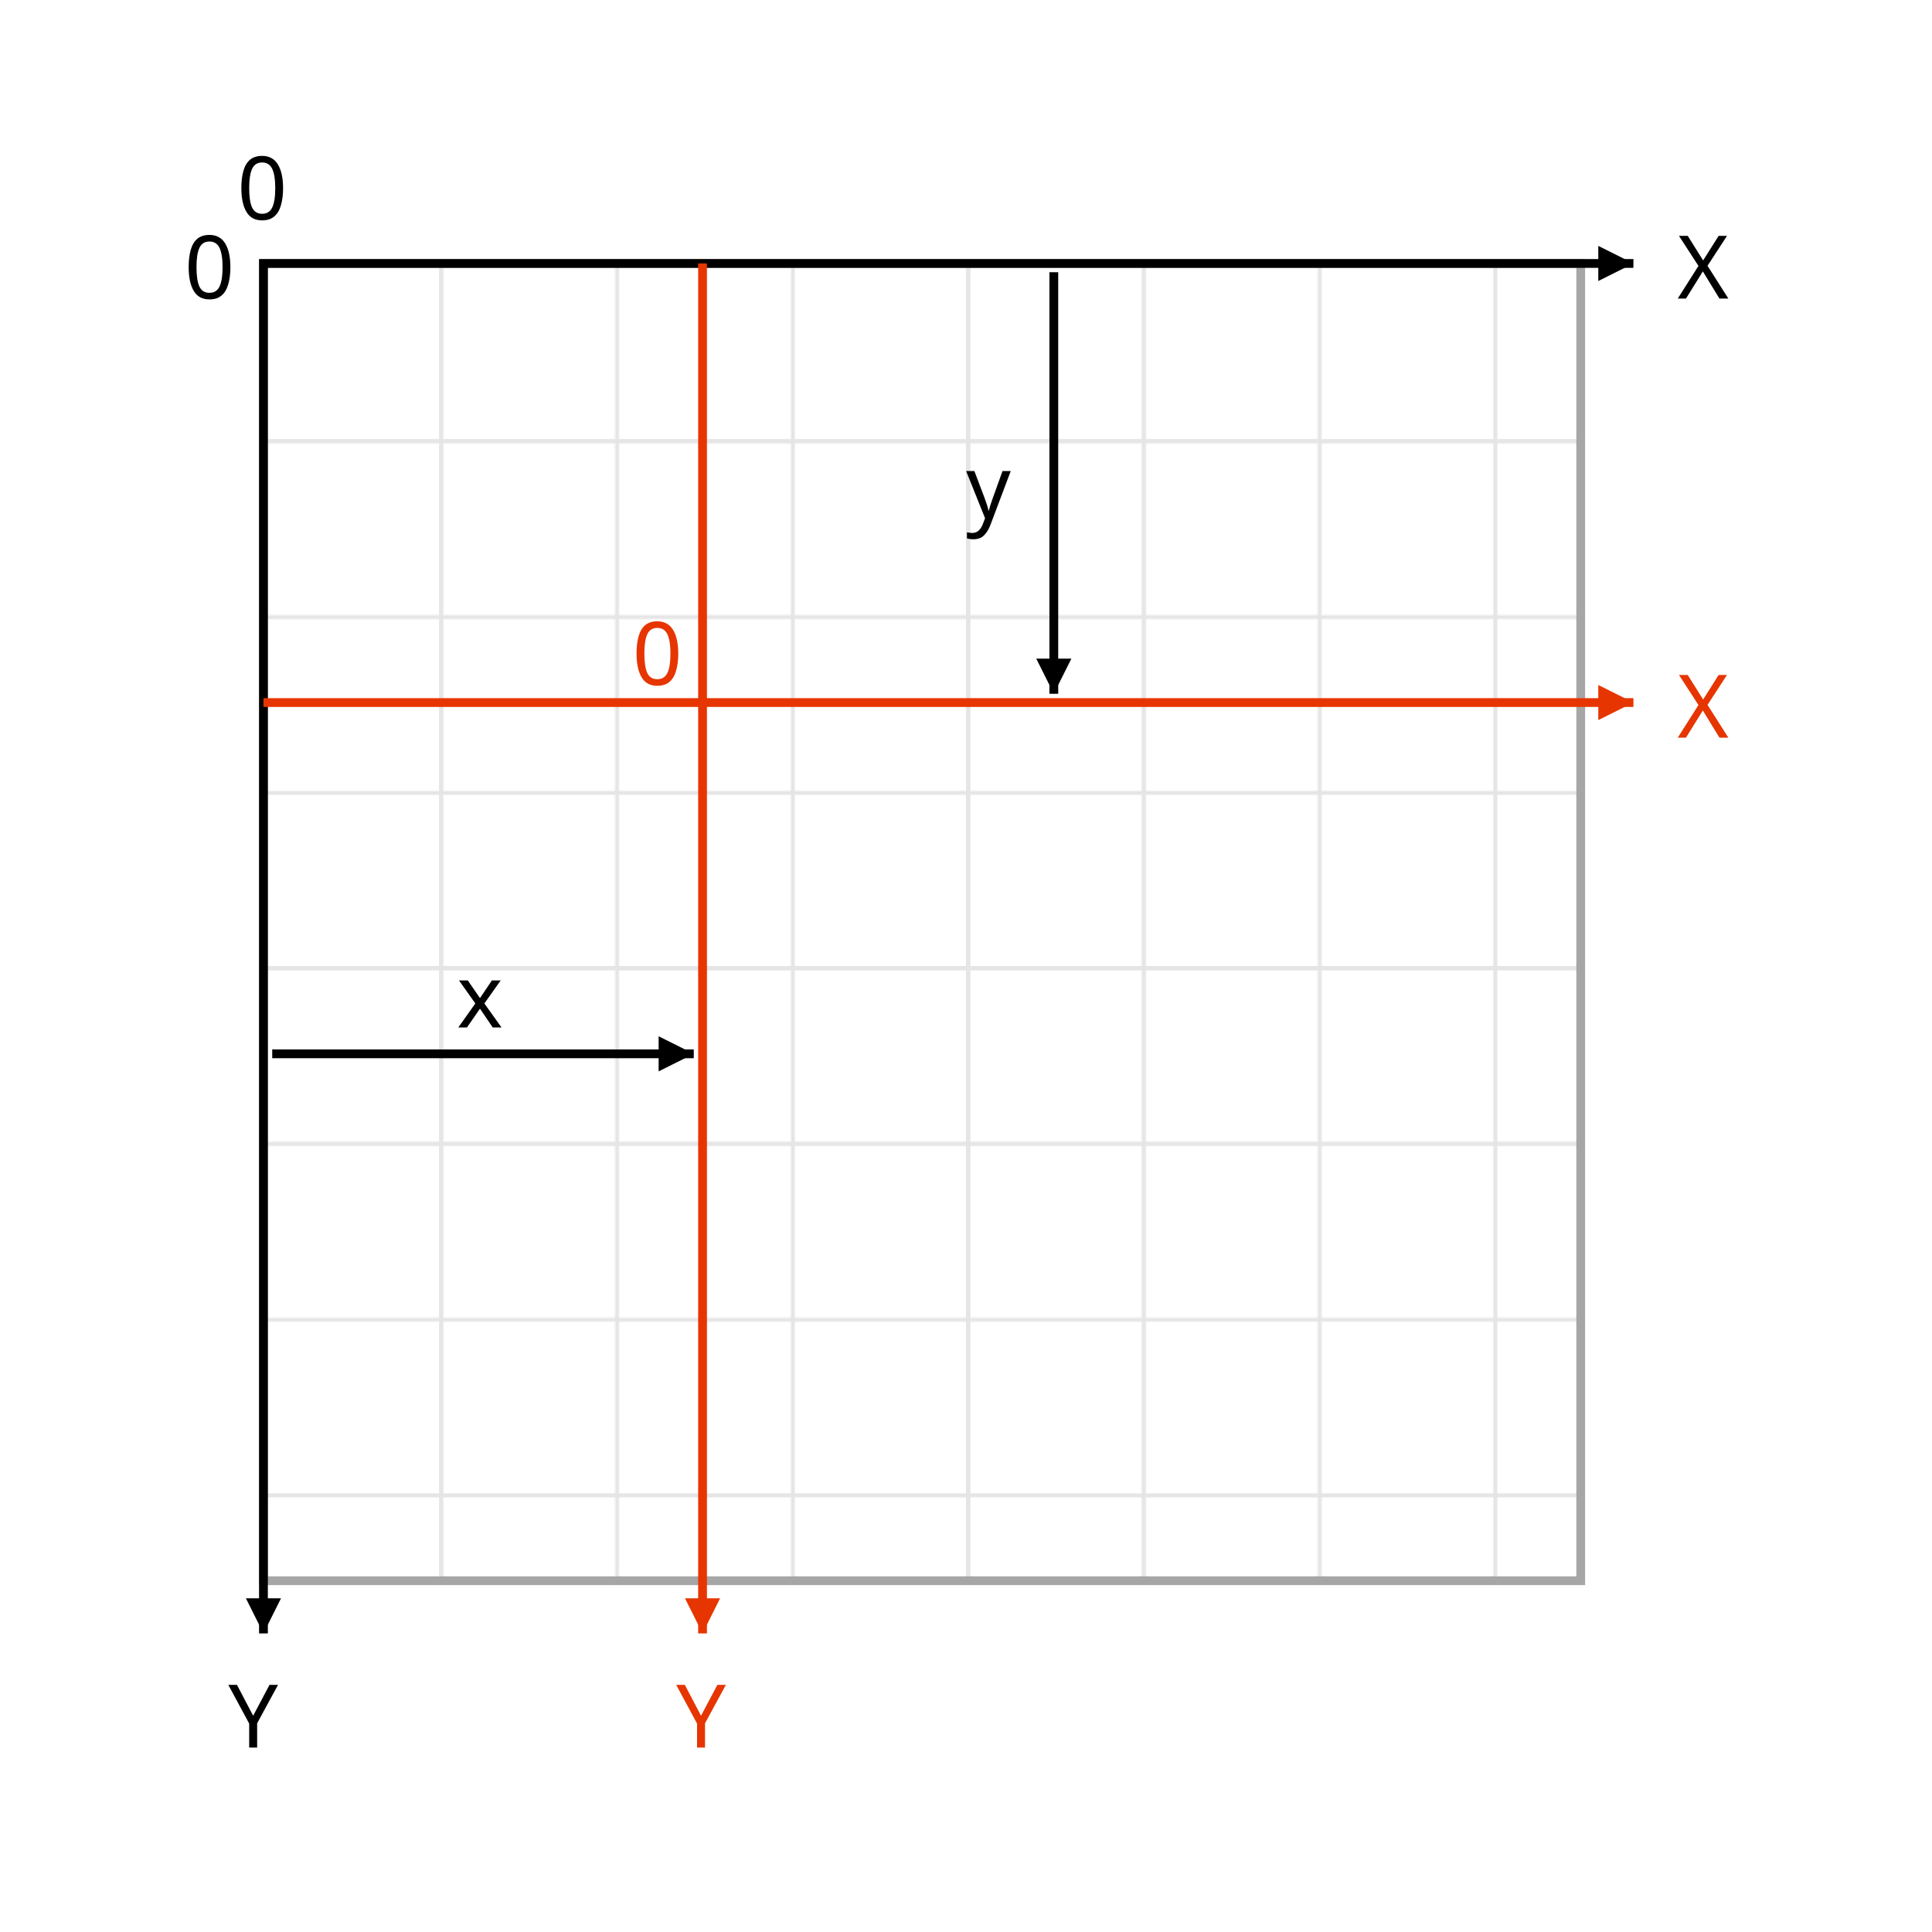
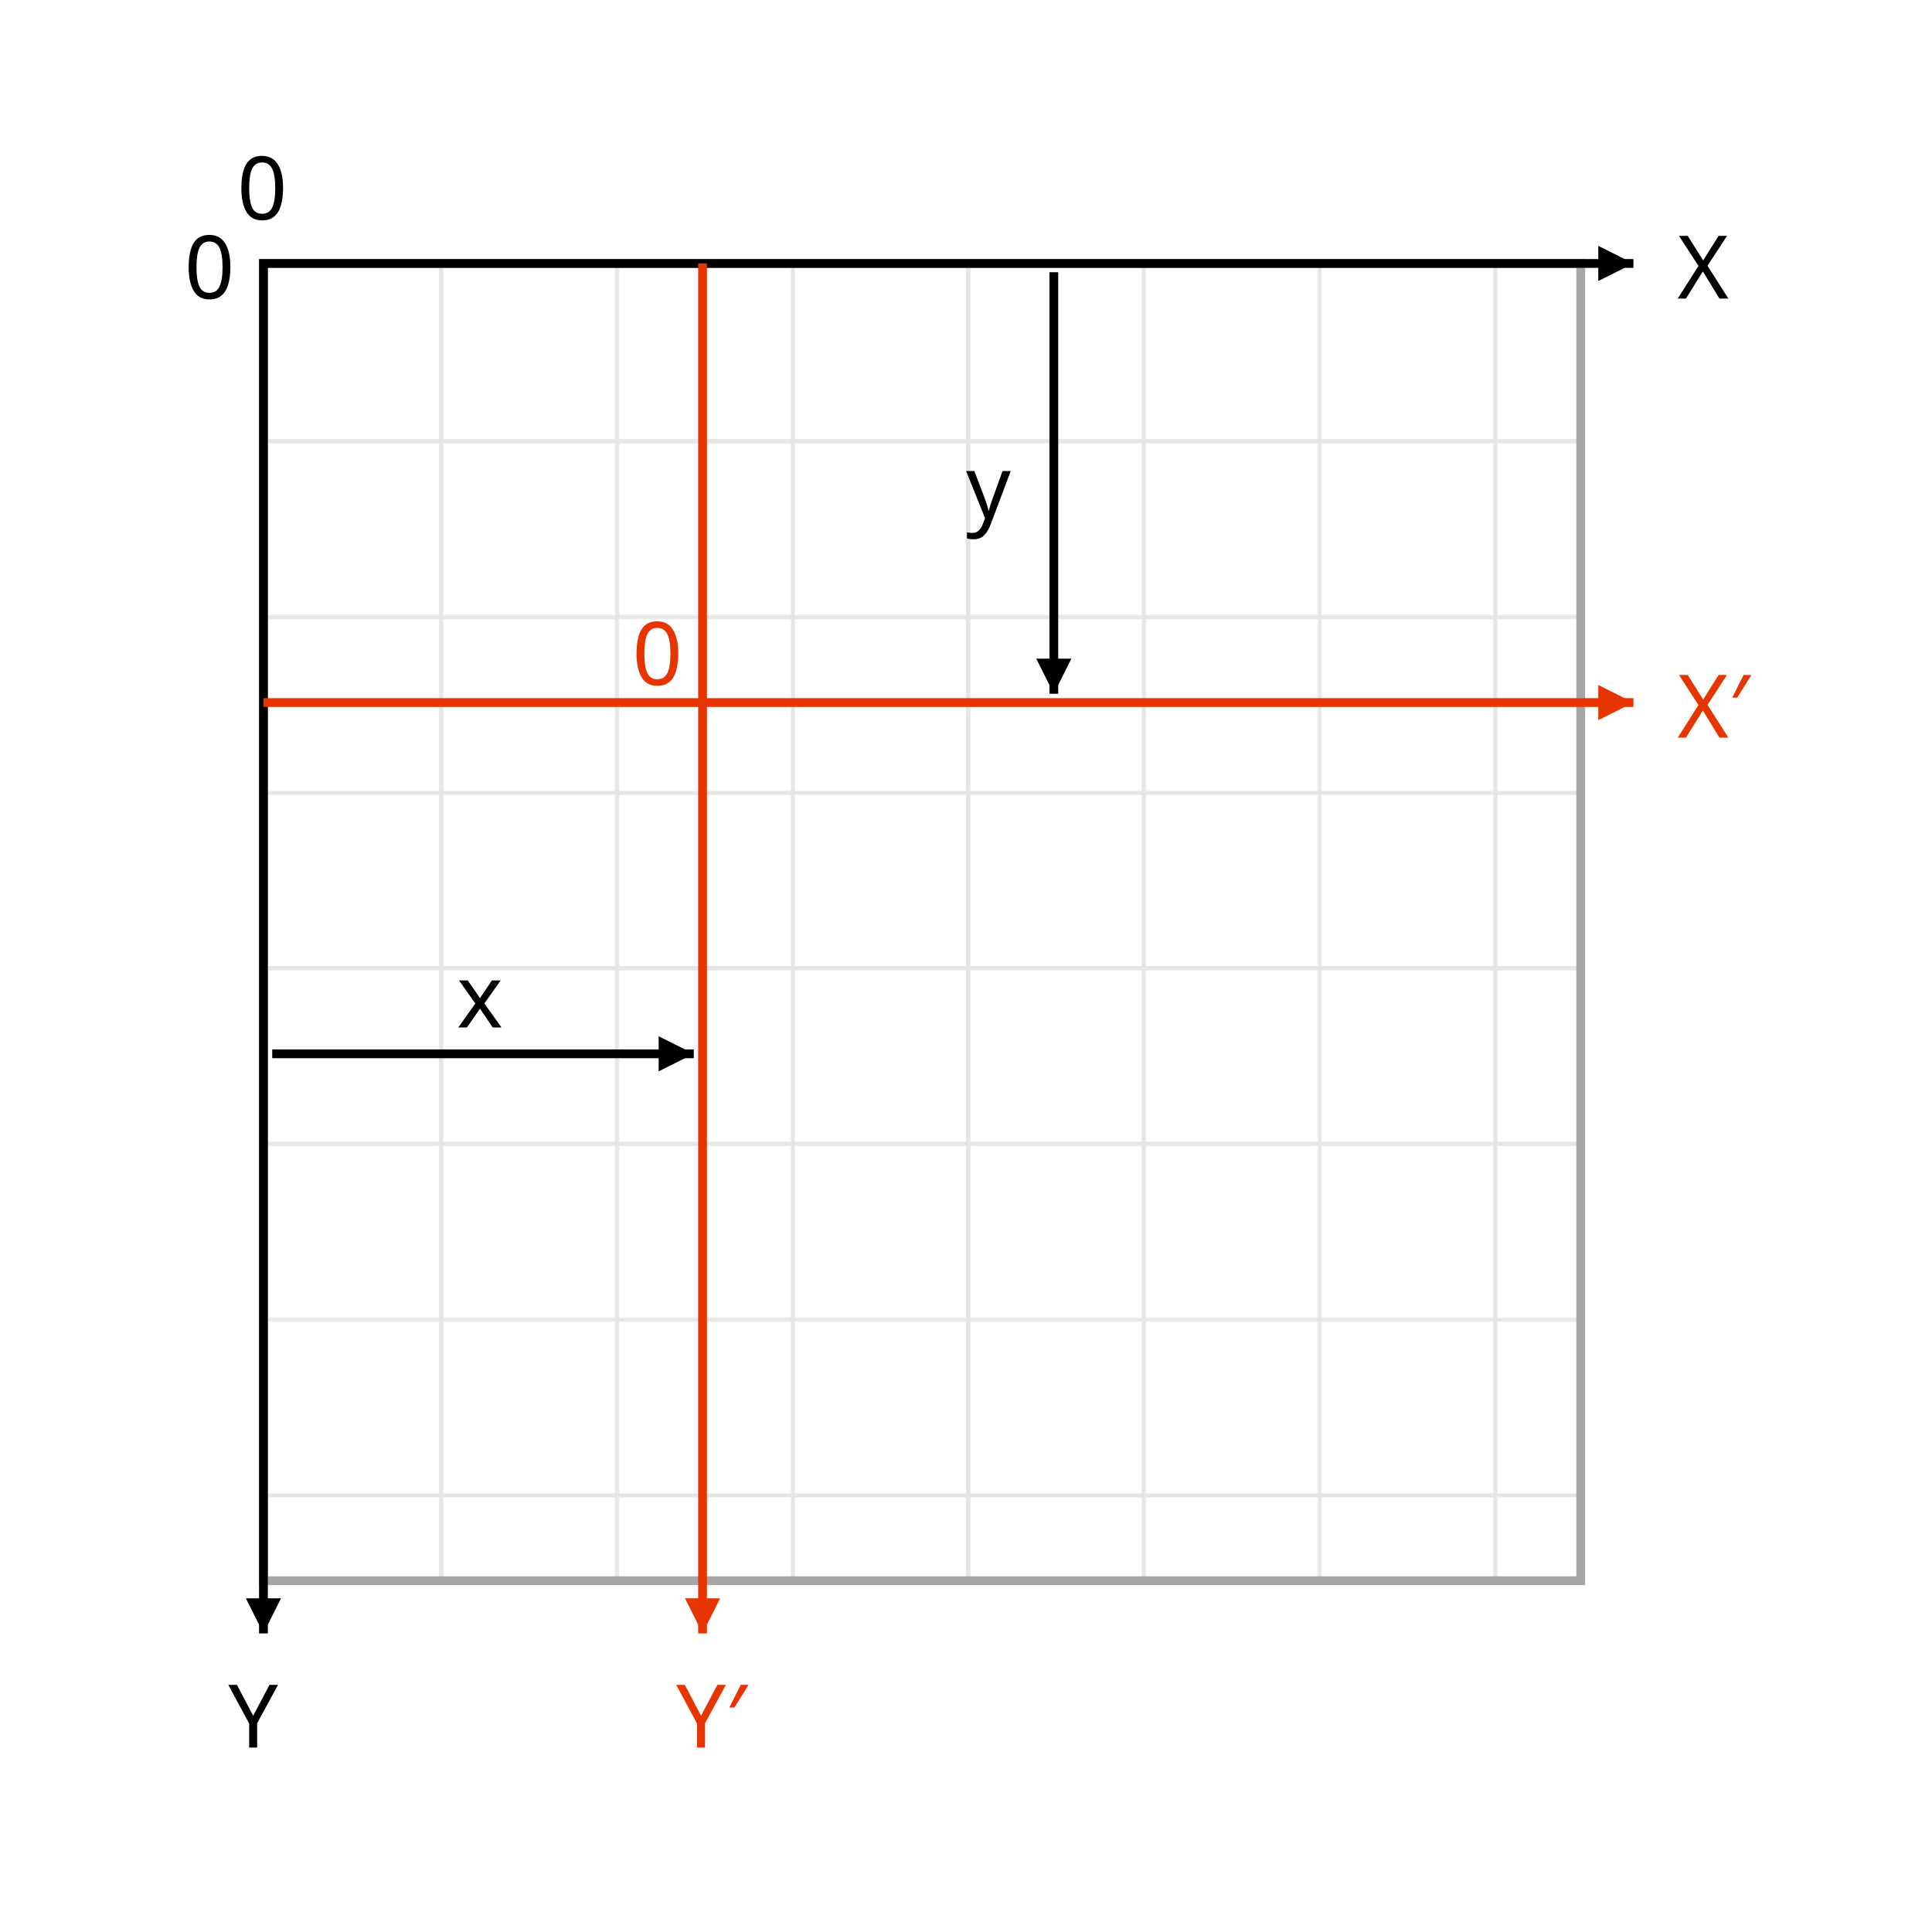
<svg xmlns="http://www.w3.org/2000/svg" width="220" height="220" viewBox="0 0 220 220">
  <defs>
    <marker id="arrow" viewBox="0 0 4 4" refX="4" refY="2" markerWidth="4" markerHeight="4" markerUnits="userSpaceOnUse" orient="auto-start-reverse">
      <path d="M0 0 4 2 0 4Z" fill="context-stroke" />
    </marker>
    <pattern id="grid" width="20" height="20" patternUnits="userSpaceOnUse" x="30" y="30">
      <path d="M20 0H0V20" fill="none" stroke="#e5e5e5" stroke-width="1" />
    </pattern>
  </defs>
  <rect width="220" height="220" fill="#fff" />
  <rect x="30" y="30" width="150" height="150" fill="url(#grid)" stroke="#a6a6a6" />
  <path d="M30 186V30H186" fill="none" stroke="#000" marker-start="url(#arrow)" marker-end="url(#arrow)" />
  <g font-family="sans-serif" font-size="10" fill="#000">
    <text x="27" y="25">0</text>
    <text x="21" y="34">0</text>
    <text x="191" y="34">X</text>
    <text x="26" y="199">Y</text>
  </g>
  <path d="M80 30V80M30 80H186" fill="none" stroke="#e63500" marker-end="url(#arrow)" />
  <path d="M80 80V186" fill="none" stroke="#e63500" marker-end="url(#arrow)" />
  <g fill="none" stroke="#000" marker-end="url(#arrow)">
    <path d="M31 120H79" />
    <path d="M120 31V79" />
  </g>
  <g font-family="sans-serif" font-size="10">
    <text x="52" y="117">x</text>
    <text x="110" y="59">y</text>
    <g fill="#e63500">
      <text x="72" y="78">0</text>
-       <text x="191" y="84">X</text>
-       <text x="77" y="199">Y</text>
+       <text x="191" y="84">X′</text>
+       <text x="77" y="199">Y′</text>
    </g>
  </g>
</svg>
